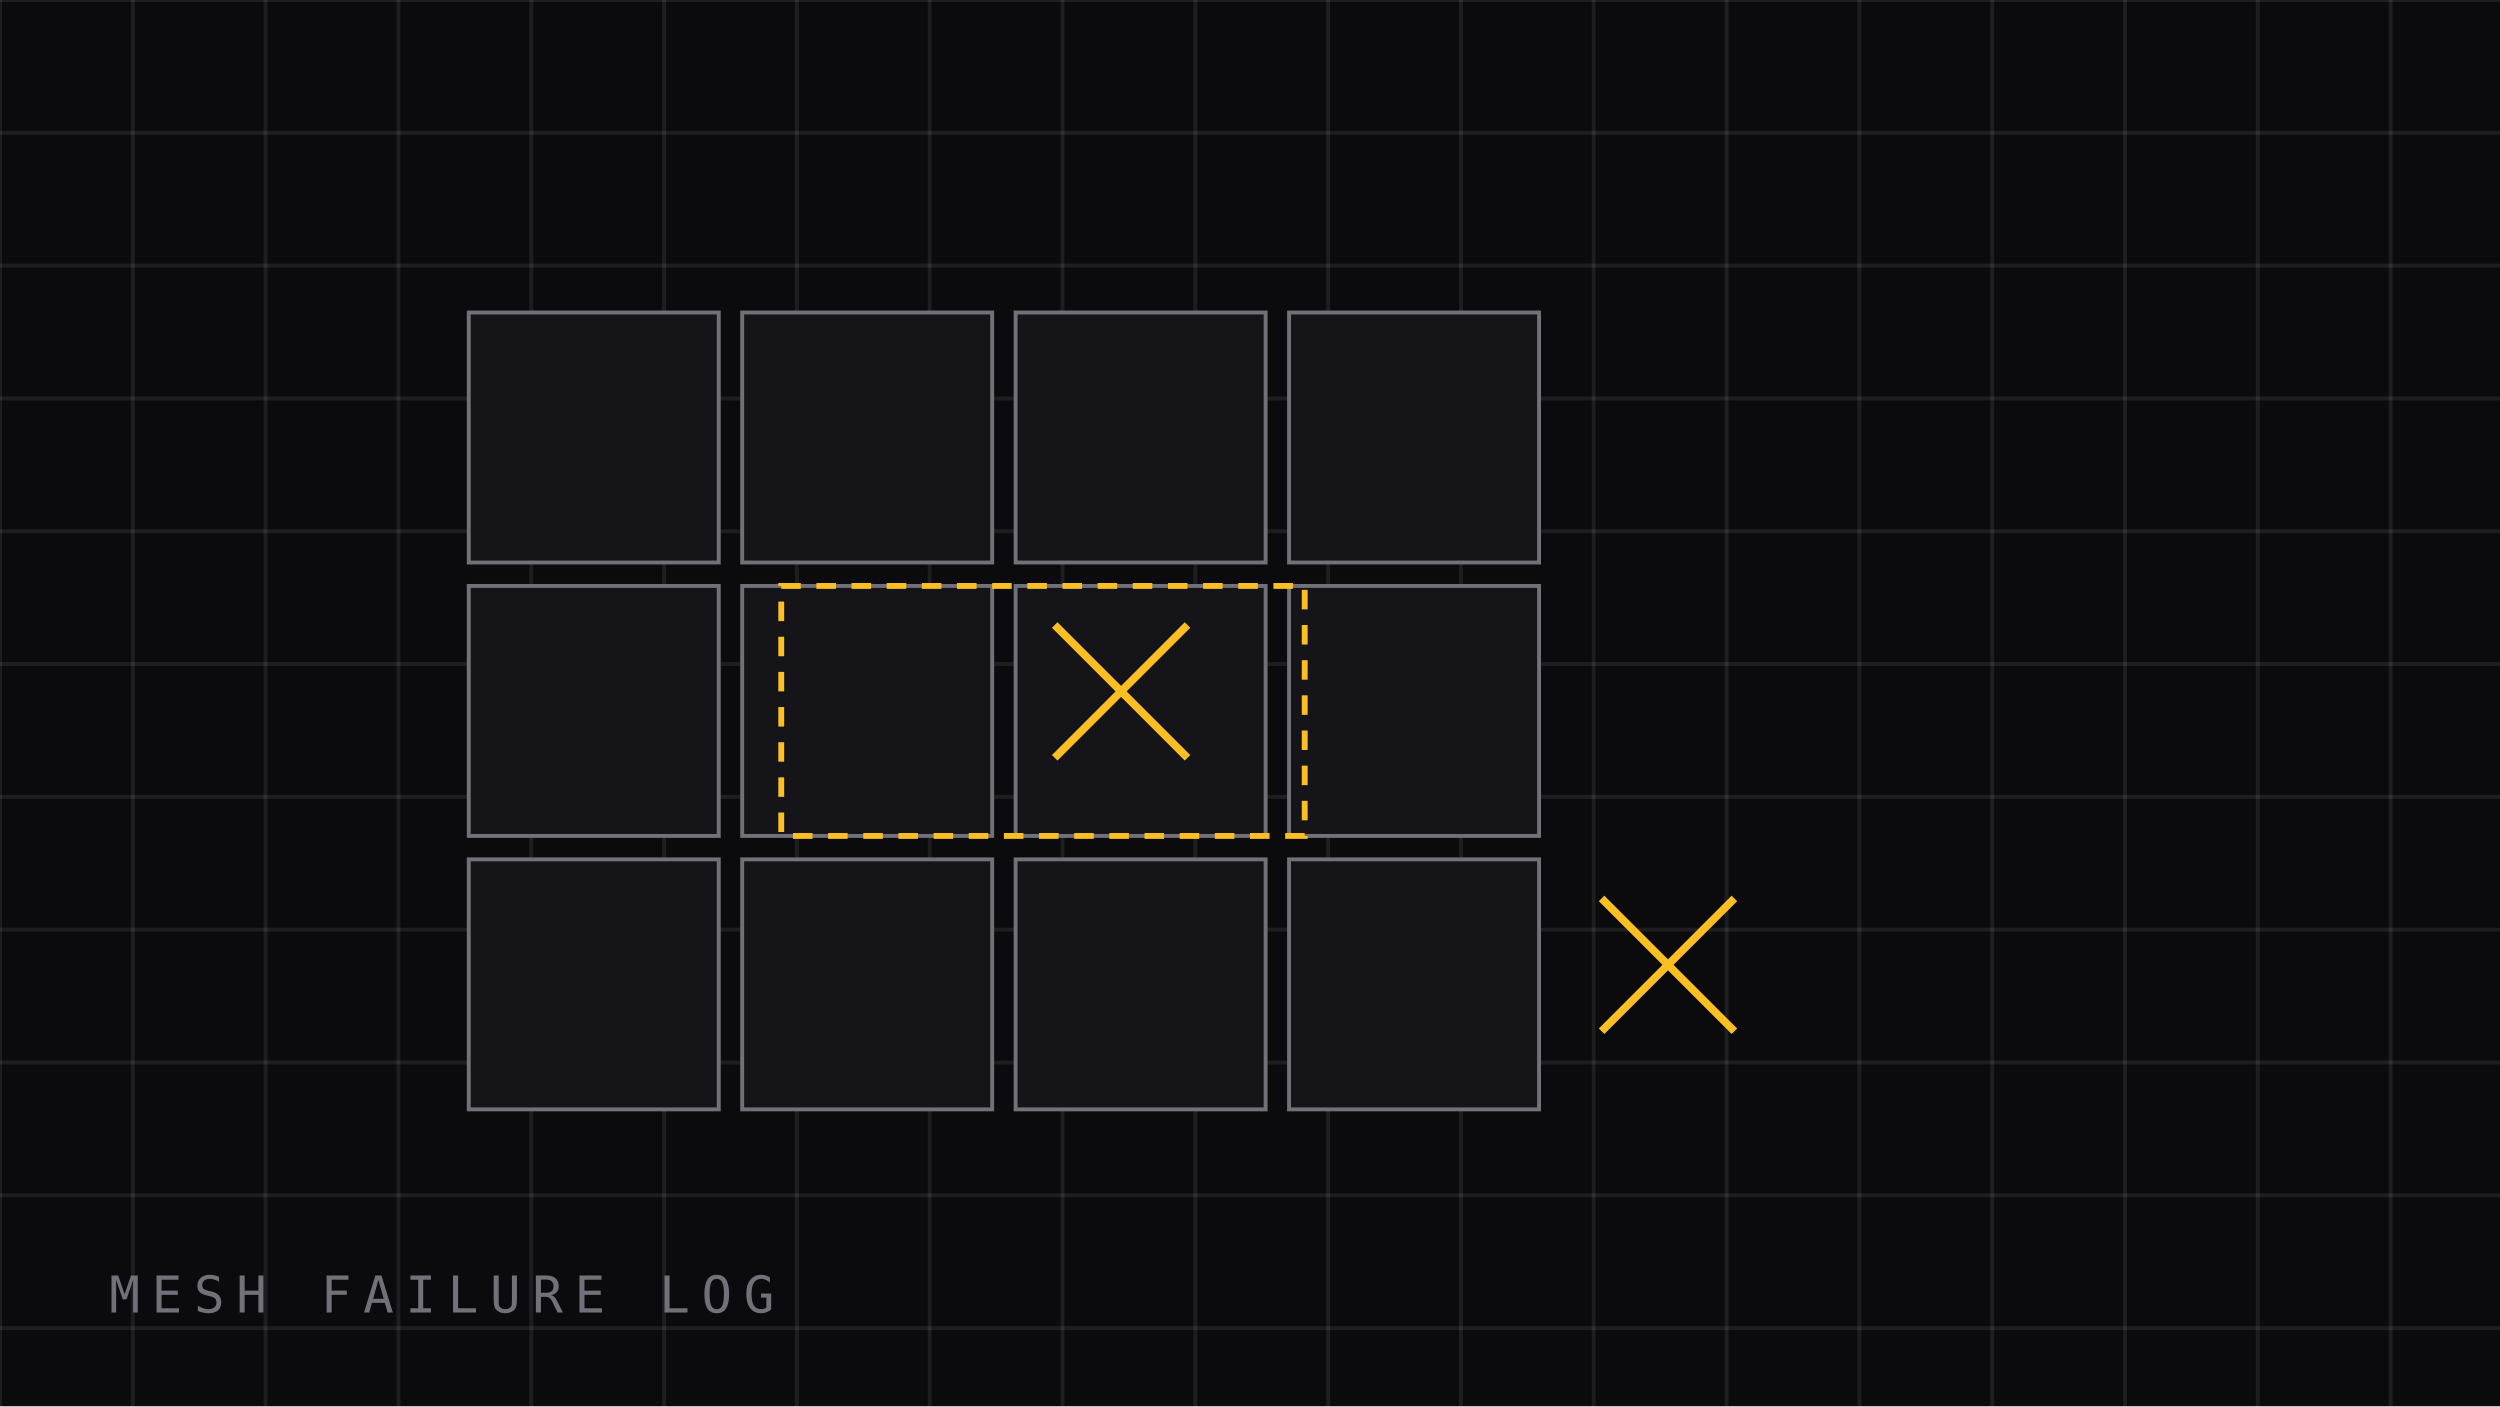
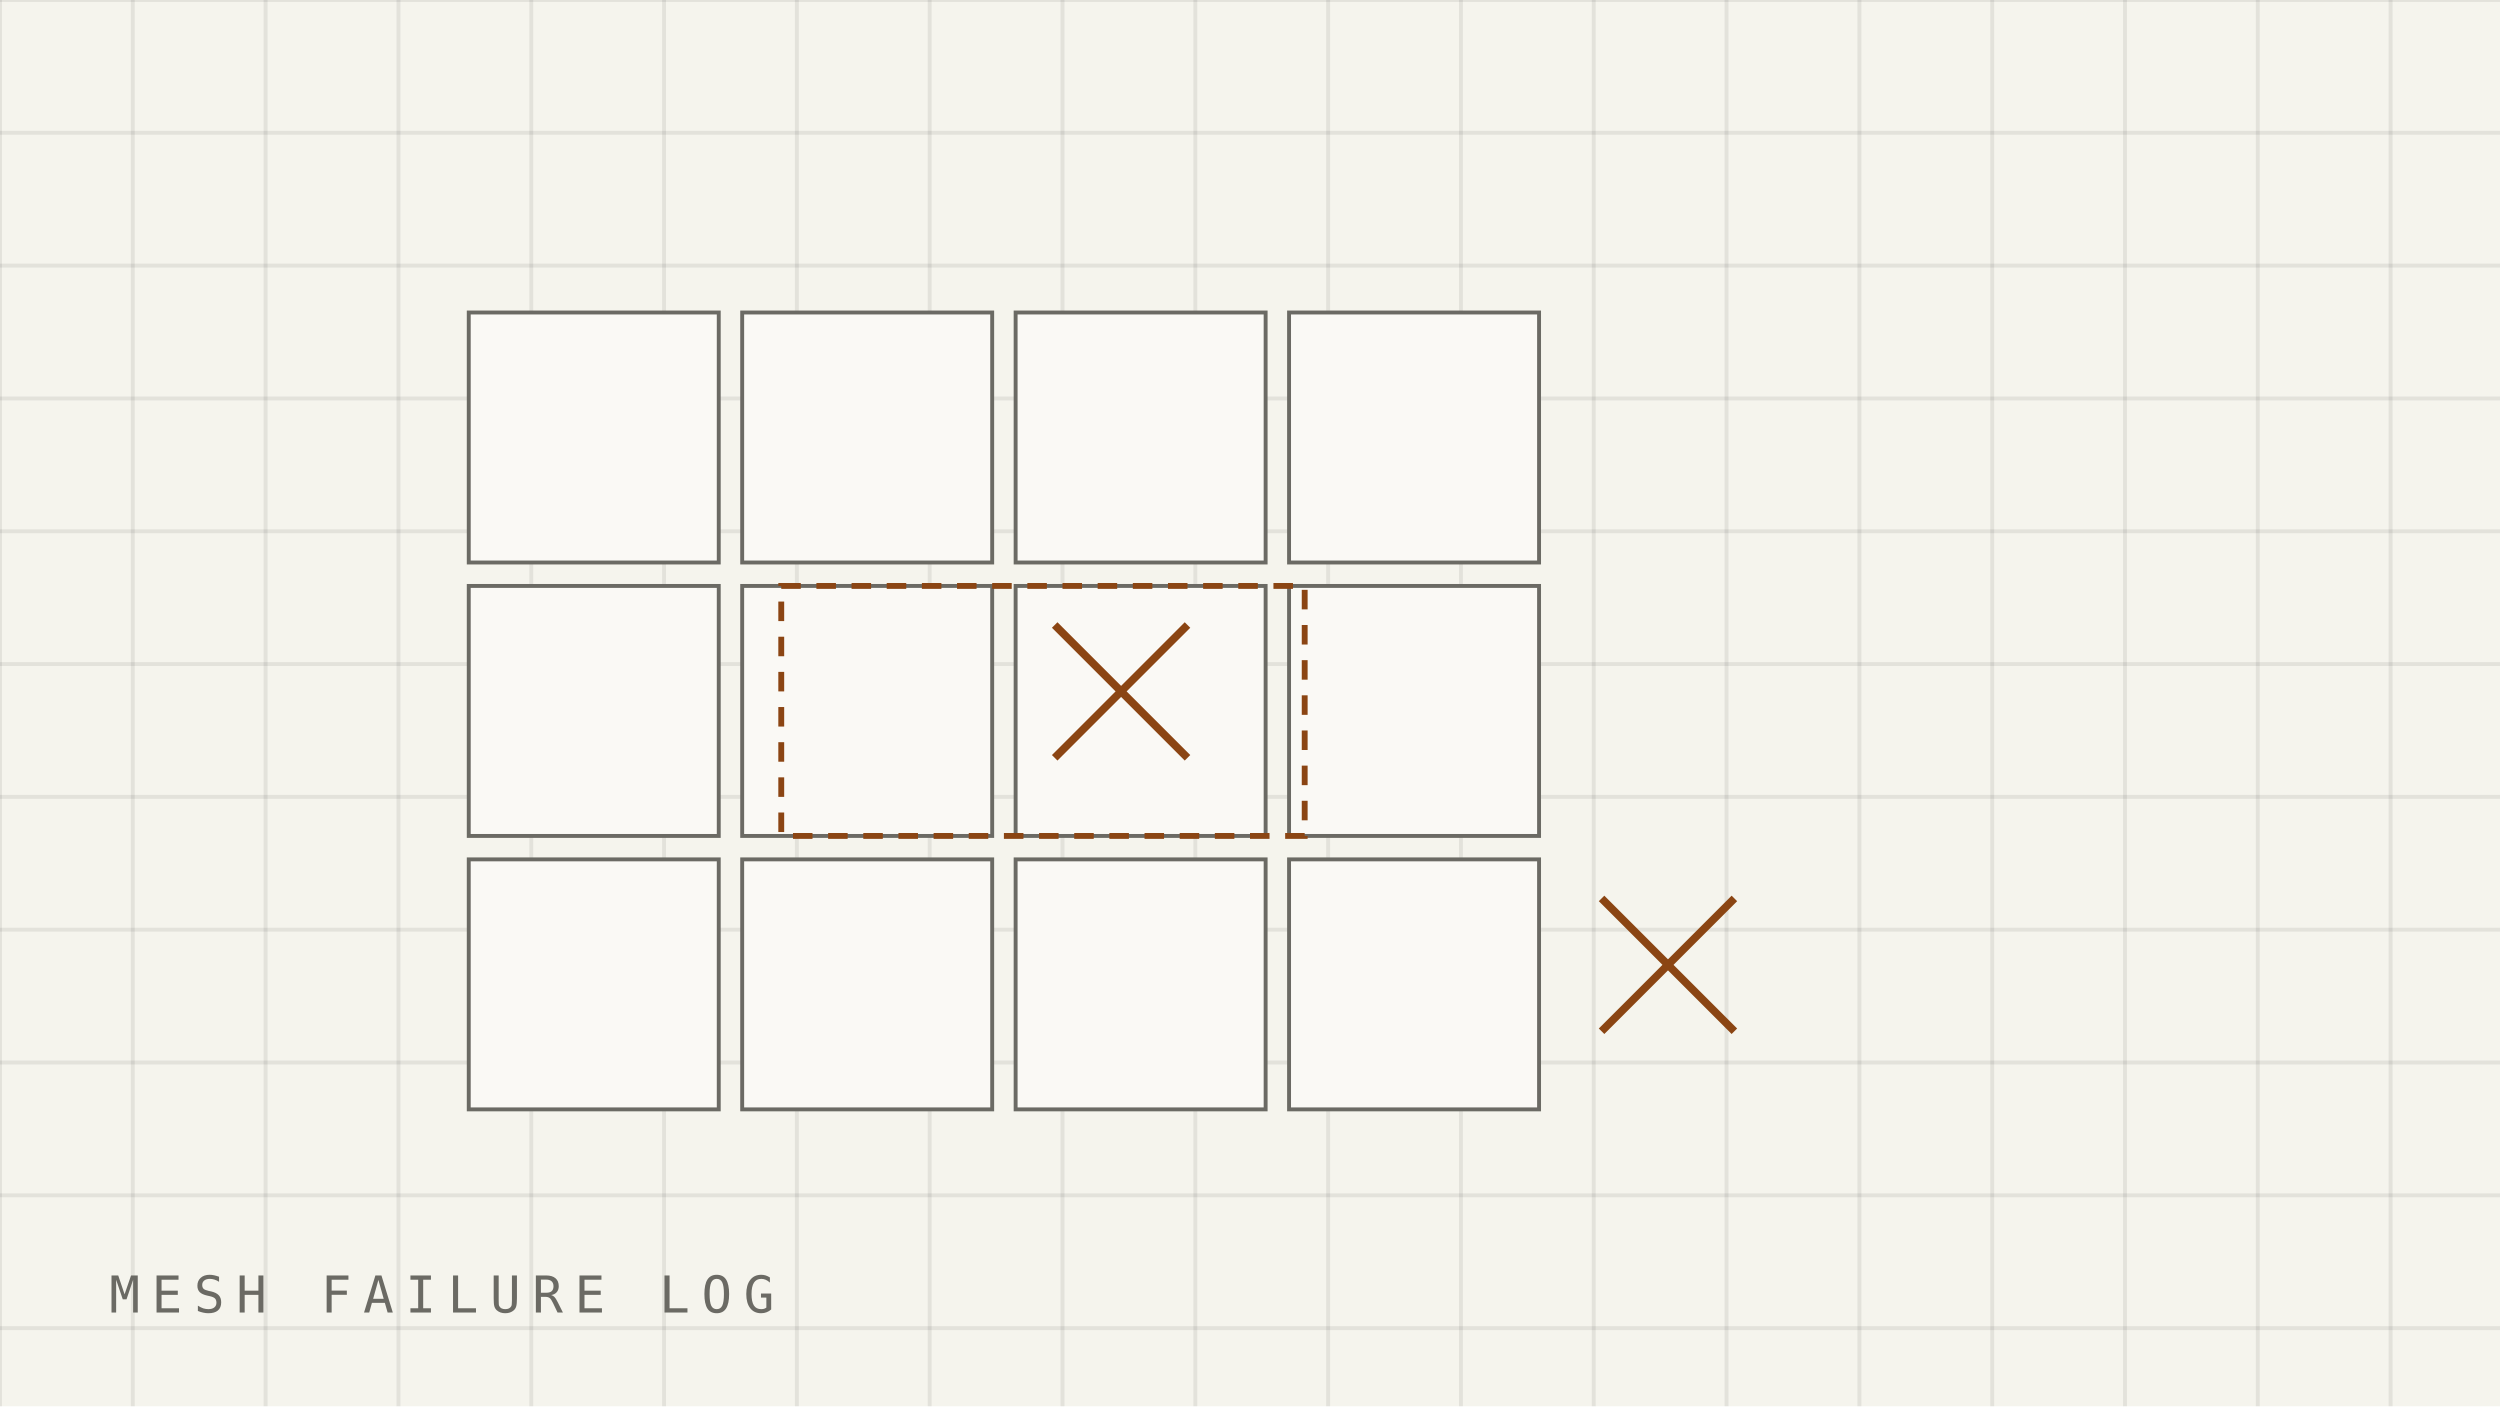
<svg xmlns="http://www.w3.org/2000/svg" width="640" height="360" viewBox="0 0 640 360">
-   <rect width="640" height="360" fill="#0b0b0e" />
+   <rect width="640" height="360" fill="#f5f4ed" />
  <g>
-     <line x1="0" y1="0" x2="0" y2="360" stroke="rgba(255,255,255,.08)" stroke-width="1" />
-     <line x1="34" y1="0" x2="34" y2="360" stroke="rgba(255,255,255,.08)" stroke-width="1" />
-     <line x1="68" y1="0" x2="68" y2="360" stroke="rgba(255,255,255,.08)" stroke-width="1" />
-     <line x1="102" y1="0" x2="102" y2="360" stroke="rgba(255,255,255,.08)" stroke-width="1" />
-     <line x1="136" y1="0" x2="136" y2="360" stroke="rgba(255,255,255,.08)" stroke-width="1" />
-     <line x1="170" y1="0" x2="170" y2="360" stroke="rgba(255,255,255,.08)" stroke-width="1" />
-     <line x1="204" y1="0" x2="204" y2="360" stroke="rgba(255,255,255,.08)" stroke-width="1" />
-     <line x1="238" y1="0" x2="238" y2="360" stroke="rgba(255,255,255,.08)" stroke-width="1" />
-     <line x1="272" y1="0" x2="272" y2="360" stroke="rgba(255,255,255,.08)" stroke-width="1" />
-     <line x1="306" y1="0" x2="306" y2="360" stroke="rgba(255,255,255,.08)" stroke-width="1" />
-     <line x1="340" y1="0" x2="340" y2="360" stroke="rgba(255,255,255,.08)" stroke-width="1" />
-     <line x1="374" y1="0" x2="374" y2="360" stroke="rgba(255,255,255,.08)" stroke-width="1" />
-     <line x1="408" y1="0" x2="408" y2="360" stroke="rgba(255,255,255,.08)" stroke-width="1" />
-     <line x1="442" y1="0" x2="442" y2="360" stroke="rgba(255,255,255,.08)" stroke-width="1" />
-     <line x1="476" y1="0" x2="476" y2="360" stroke="rgba(255,255,255,.08)" stroke-width="1" />
-     <line x1="510" y1="0" x2="510" y2="360" stroke="rgba(255,255,255,.08)" stroke-width="1" />
-     <line x1="544" y1="0" x2="544" y2="360" stroke="rgba(255,255,255,.08)" stroke-width="1" />
-     <line x1="578" y1="0" x2="578" y2="360" stroke="rgba(255,255,255,.08)" stroke-width="1" />
-     <line x1="612" y1="0" x2="612" y2="360" stroke="rgba(255,255,255,.08)" stroke-width="1" />
-     <line x1="0" y1="0" x2="640" y2="0" stroke="rgba(255,255,255,.08)" stroke-width="1" />
-     <line x1="0" y1="34" x2="640" y2="34" stroke="rgba(255,255,255,.08)" stroke-width="1" />
-     <line x1="0" y1="68" x2="640" y2="68" stroke="rgba(255,255,255,.08)" stroke-width="1" />
-     <line x1="0" y1="102" x2="640" y2="102" stroke="rgba(255,255,255,.08)" stroke-width="1" />
-     <line x1="0" y1="136" x2="640" y2="136" stroke="rgba(255,255,255,.08)" stroke-width="1" />
-     <line x1="0" y1="170" x2="640" y2="170" stroke="rgba(255,255,255,.08)" stroke-width="1" />
-     <line x1="0" y1="204" x2="640" y2="204" stroke="rgba(255,255,255,.08)" stroke-width="1" />
-     <line x1="0" y1="238" x2="640" y2="238" stroke="rgba(255,255,255,.08)" stroke-width="1" />
-     <line x1="0" y1="272" x2="640" y2="272" stroke="rgba(255,255,255,.08)" stroke-width="1" />
-     <line x1="0" y1="306" x2="640" y2="306" stroke="rgba(255,255,255,.08)" stroke-width="1" />
-     <line x1="0" y1="340" x2="640" y2="340" stroke="rgba(255,255,255,.08)" stroke-width="1" />
+     <line x1="0" y1="0" x2="0" y2="360" stroke="rgba(20,20,19,.08)" stroke-width="1" />
+     <line x1="34" y1="0" x2="34" y2="360" stroke="rgba(20,20,19,.08)" stroke-width="1" />
+     <line x1="68" y1="0" x2="68" y2="360" stroke="rgba(20,20,19,.08)" stroke-width="1" />
+     <line x1="102" y1="0" x2="102" y2="360" stroke="rgba(20,20,19,.08)" stroke-width="1" />
+     <line x1="136" y1="0" x2="136" y2="360" stroke="rgba(20,20,19,.08)" stroke-width="1" />
+     <line x1="170" y1="0" x2="170" y2="360" stroke="rgba(20,20,19,.08)" stroke-width="1" />
+     <line x1="204" y1="0" x2="204" y2="360" stroke="rgba(20,20,19,.08)" stroke-width="1" />
+     <line x1="238" y1="0" x2="238" y2="360" stroke="rgba(20,20,19,.08)" stroke-width="1" />
+     <line x1="272" y1="0" x2="272" y2="360" stroke="rgba(20,20,19,.08)" stroke-width="1" />
+     <line x1="306" y1="0" x2="306" y2="360" stroke="rgba(20,20,19,.08)" stroke-width="1" />
+     <line x1="340" y1="0" x2="340" y2="360" stroke="rgba(20,20,19,.08)" stroke-width="1" />
+     <line x1="374" y1="0" x2="374" y2="360" stroke="rgba(20,20,19,.08)" stroke-width="1" />
+     <line x1="408" y1="0" x2="408" y2="360" stroke="rgba(20,20,19,.08)" stroke-width="1" />
+     <line x1="442" y1="0" x2="442" y2="360" stroke="rgba(20,20,19,.08)" stroke-width="1" />
+     <line x1="476" y1="0" x2="476" y2="360" stroke="rgba(20,20,19,.08)" stroke-width="1" />
+     <line x1="510" y1="0" x2="510" y2="360" stroke="rgba(20,20,19,.08)" stroke-width="1" />
+     <line x1="544" y1="0" x2="544" y2="360" stroke="rgba(20,20,19,.08)" stroke-width="1" />
+     <line x1="578" y1="0" x2="578" y2="360" stroke="rgba(20,20,19,.08)" stroke-width="1" />
+     <line x1="612" y1="0" x2="612" y2="360" stroke="rgba(20,20,19,.08)" stroke-width="1" />
+     <line x1="0" y1="0" x2="640" y2="0" stroke="rgba(20,20,19,.08)" stroke-width="1" />
+     <line x1="0" y1="34" x2="640" y2="34" stroke="rgba(20,20,19,.08)" stroke-width="1" />
+     <line x1="0" y1="68" x2="640" y2="68" stroke="rgba(20,20,19,.08)" stroke-width="1" />
+     <line x1="0" y1="102" x2="640" y2="102" stroke="rgba(20,20,19,.08)" stroke-width="1" />
+     <line x1="0" y1="136" x2="640" y2="136" stroke="rgba(20,20,19,.08)" stroke-width="1" />
+     <line x1="0" y1="170" x2="640" y2="170" stroke="rgba(20,20,19,.08)" stroke-width="1" />
+     <line x1="0" y1="204" x2="640" y2="204" stroke="rgba(20,20,19,.08)" stroke-width="1" />
+     <line x1="0" y1="238" x2="640" y2="238" stroke="rgba(20,20,19,.08)" stroke-width="1" />
+     <line x1="0" y1="272" x2="640" y2="272" stroke="rgba(20,20,19,.08)" stroke-width="1" />
+     <line x1="0" y1="306" x2="640" y2="306" stroke="rgba(20,20,19,.08)" stroke-width="1" />
+     <line x1="0" y1="340" x2="640" y2="340" stroke="rgba(20,20,19,.08)" stroke-width="1" />
  </g>
-   <g stroke="#71717a" stroke-width="1">
-     <rect x="120" y="80" width="64" height="64" fill="#141419" />
-     <rect x="190" y="80" width="64" height="64" fill="#141419" />
-     <rect x="260" y="80" width="64" height="64" fill="#141419" />
-     <rect x="330" y="80" width="64" height="64" fill="#141419" />
-     <rect x="120" y="150" width="64" height="64" fill="#141419" />
-     <rect x="190" y="150" width="64" height="64" fill="#141419" />
-     <rect x="260" y="150" width="64" height="64" fill="#141419" />
-     <rect x="330" y="150" width="64" height="64" fill="#141419" />
-     <rect x="120" y="220" width="64" height="64" fill="#141419" />
-     <rect x="190" y="220" width="64" height="64" fill="#141419" />
-     <rect x="260" y="220" width="64" height="64" fill="#141419" />
-     <rect x="330" y="220" width="64" height="64" fill="#141419" />
+   <g stroke="#6b6a64" stroke-width="1">
+     <rect x="120" y="80" width="64" height="64" fill="#faf9f5" />
+     <rect x="190" y="80" width="64" height="64" fill="#faf9f5" />
+     <rect x="260" y="80" width="64" height="64" fill="#faf9f5" />
+     <rect x="330" y="80" width="64" height="64" fill="#faf9f5" />
+     <rect x="120" y="150" width="64" height="64" fill="#faf9f5" />
+     <rect x="190" y="150" width="64" height="64" fill="#faf9f5" />
+     <rect x="260" y="150" width="64" height="64" fill="#faf9f5" />
+     <rect x="330" y="150" width="64" height="64" fill="#faf9f5" />
+     <rect x="120" y="220" width="64" height="64" fill="#faf9f5" />
+     <rect x="190" y="220" width="64" height="64" fill="#faf9f5" />
+     <rect x="260" y="220" width="64" height="64" fill="#faf9f5" />
+     <rect x="330" y="220" width="64" height="64" fill="#faf9f5" />
  </g>
-   <g stroke="#fbbf24" stroke-width="2">
+   <g stroke="#8b4513" stroke-width="2">
    <line x1="270" y1="160" x2="304" y2="194" />
    <line x1="304" y1="160" x2="270" y2="194" />
    <line x1="410" y1="230" x2="444" y2="264" />
    <line x1="444" y1="230" x2="410" y2="264" />
  </g>
-   <rect x="200" y="150" width="134" height="64" fill="none" stroke="#fbbf24" stroke-width="1.5" stroke-dasharray="5 4" />
-   <text x="28" y="336" font-family="ui-monospace,Menlo,monospace" font-size="13" letter-spacing="3" fill="#71717a">MESH FAILURE LOG</text>
+   <rect x="200" y="150" width="134" height="64" fill="none" stroke="#8b4513" stroke-width="1.5" stroke-dasharray="5 4" />
+   <text x="28" y="336" font-family="ui-monospace, Menlo, monospace" font-size="13" letter-spacing="3" fill="#6b6a64">MESH FAILURE LOG</text>
</svg>
